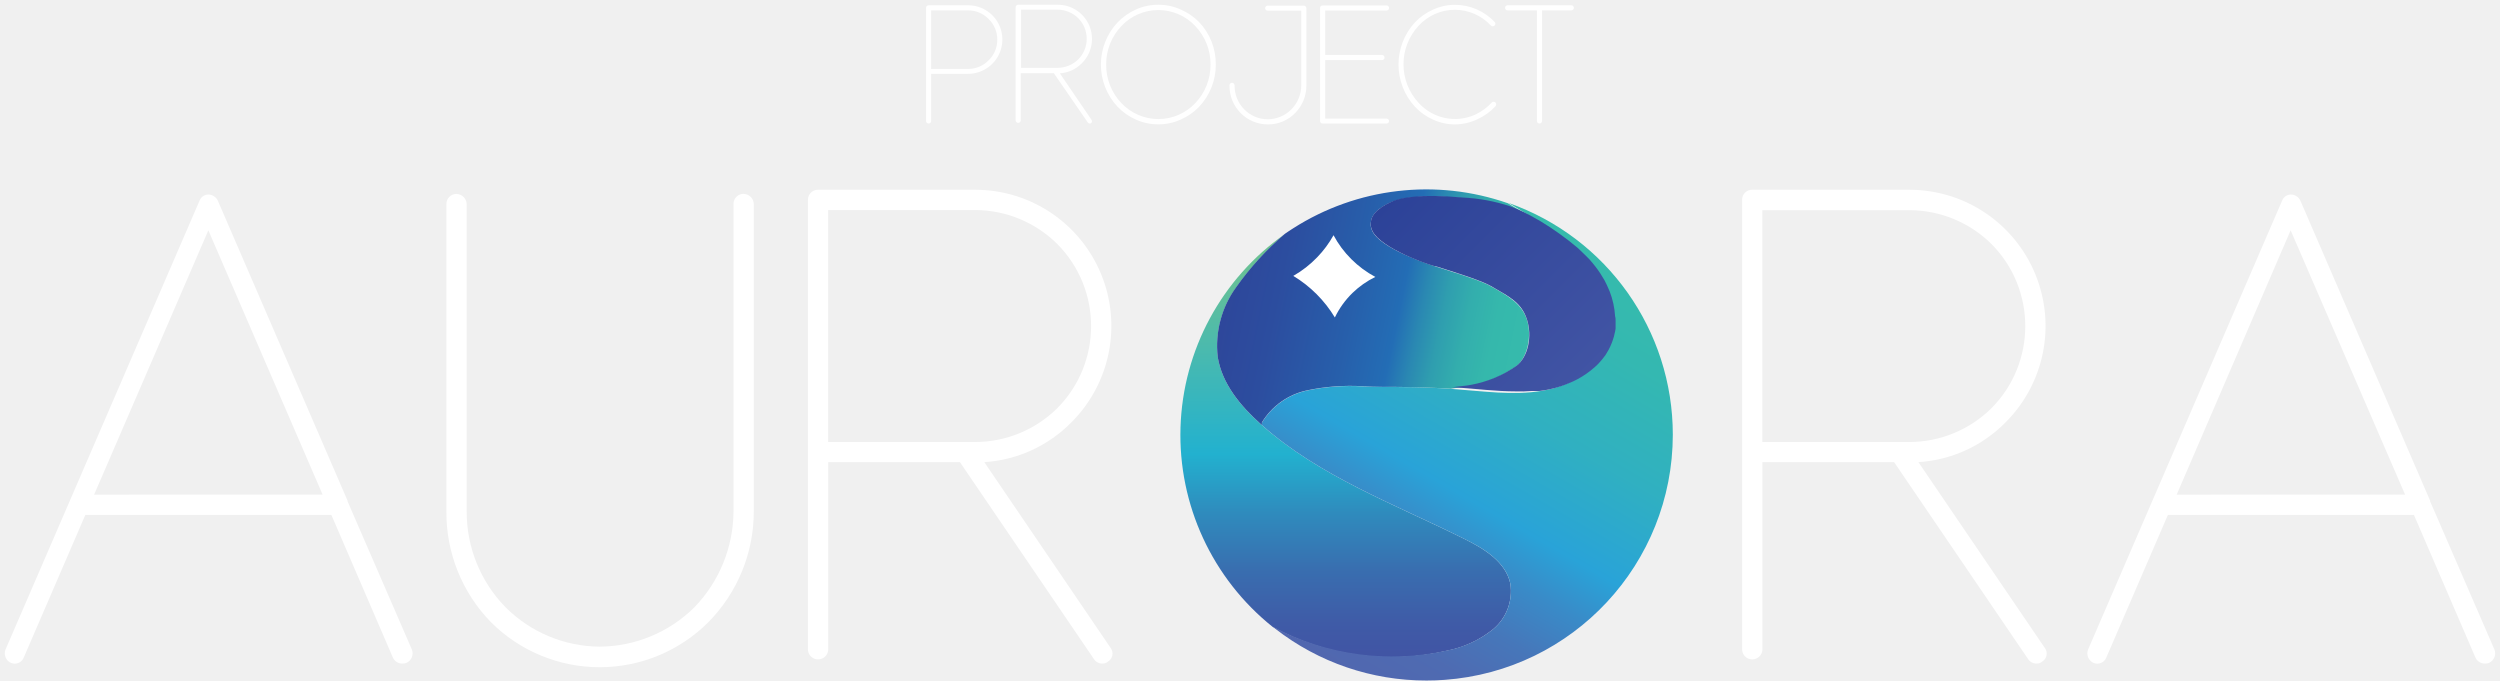
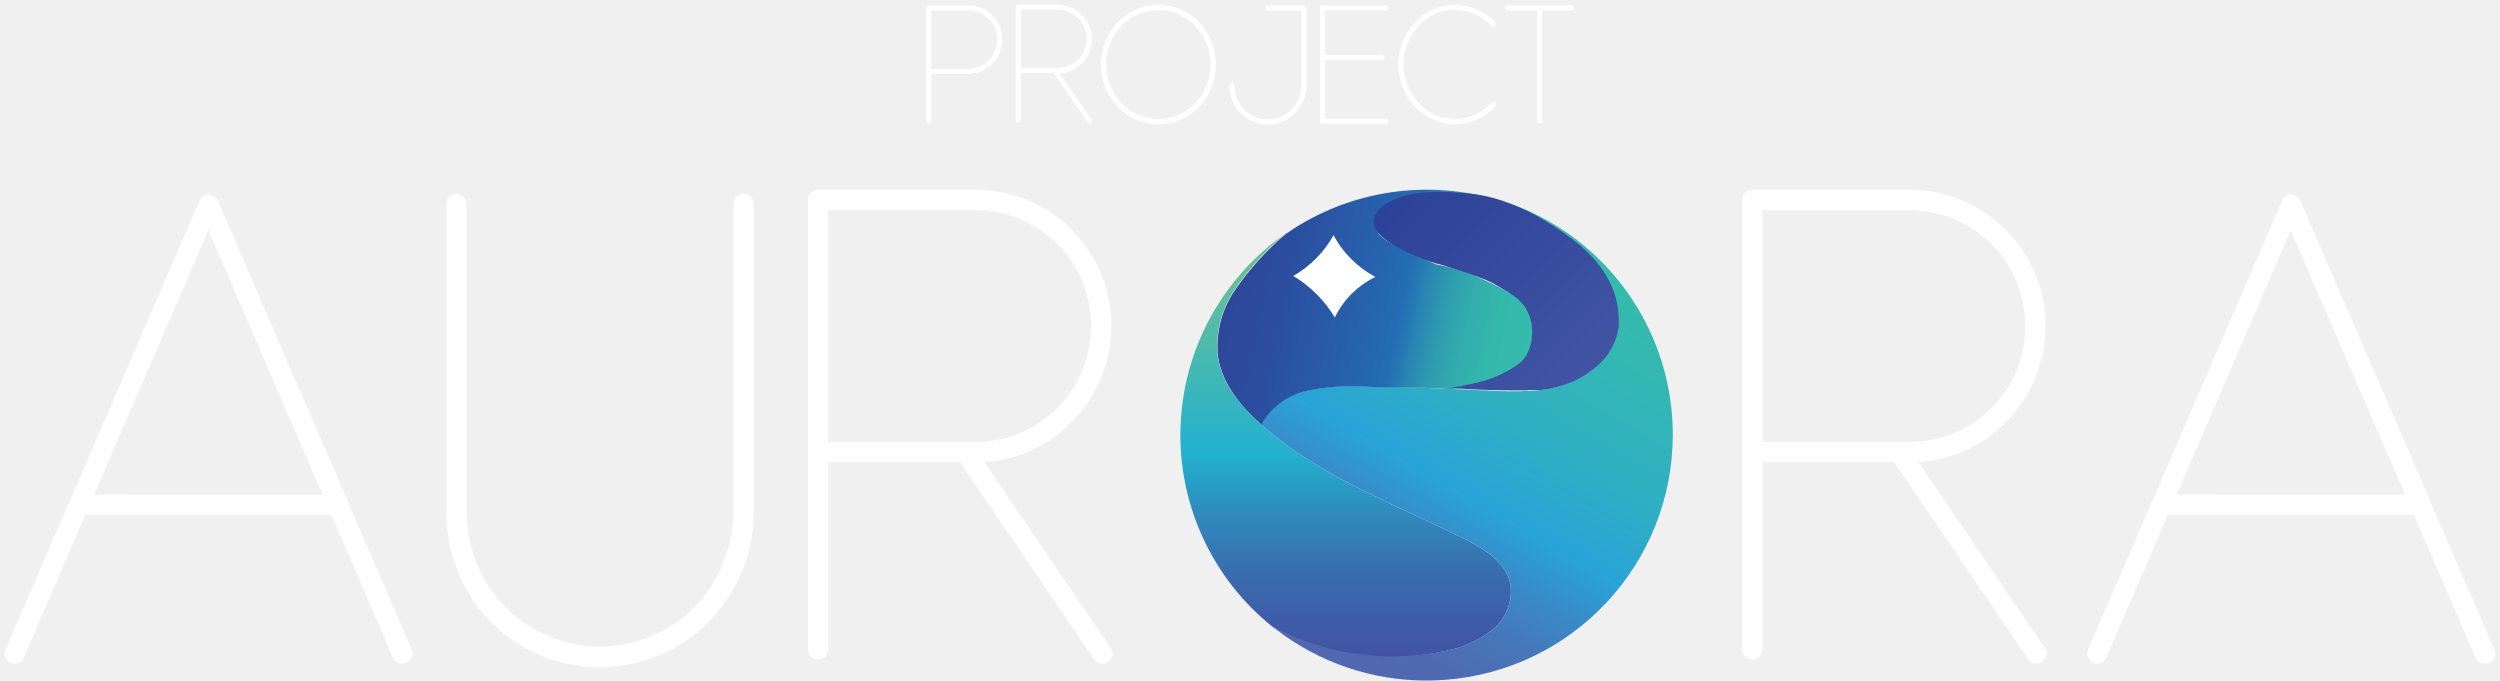
<svg xmlns="http://www.w3.org/2000/svg" id="Layer_1" data-name="Layer 1" viewBox="0 0 341.61 92.99">
  <defs>
    <style>.cls-1{fill:url(#linear-gradient);}.cls-2{fill:url(#linear-gradient-2);}.cls-3{fill:url(#linear-gradient-3);}.cls-4{fill:url(#linear-gradient-4);}.cls-5{fill:#fff;}</style>
    <linearGradient id="linear-gradient" x1="183.91" y1="31.94" x2="183.91" y2="89.78" gradientUnits="userSpaceOnUse">
      <stop offset="0" stop-color="#70c38e" />
      <stop offset="0.13" stop-color="#61bf9b" />
      <stop offset="0.38" stop-color="#39b6bc" />
      <stop offset="0.52" stop-color="#22b1cf" />
      <stop offset="0.66" stop-color="#2f8bbd" />
      <stop offset="0.8" stop-color="#396daf" />
      <stop offset="0.92" stop-color="#3f5ba7" />
      <stop offset="1" stop-color="#4154a4" />
    </linearGradient>
    <linearGradient id="linear-gradient-2" x1="183.87" y1="91.83" x2="217.49" y2="33.62" gradientUnits="userSpaceOnUse">
      <stop offset="0" stop-color="#5167af" />
      <stop offset="0.11" stop-color="#4e6bb2" />
      <stop offset="0.22" stop-color="#4677ba" />
      <stop offset="0.33" stop-color="#398bc8" />
      <stop offset="0.43" stop-color="#29a3d8" />
      <stop offset="0.63" stop-color="#30b0c1" />
      <stop offset="0.84" stop-color="#34b8b1" />
      <stop offset="1" stop-color="#36bbac" />
    </linearGradient>
-     <linearGradient id="linear-gradient-3" x1="167.08" y1="38.14" x2="209.11" y2="46.84" gradientUnits="userSpaceOnUse">
+     <linearGradient id="linear-gradient-3" x1="167.12" y1="38.17" x2="209.54" y2="46.95" gradientUnits="userSpaceOnUse">
      <stop offset="0" stop-color="#2e469a" />
      <stop offset="0.18" stop-color="#2c4d9f" />
      <stop offset="0.42" stop-color="#275fab" />
      <stop offset="0.57" stop-color="#236db5" />
      <stop offset="0.64" stop-color="#2a88b2" />
      <stop offset="0.71" stop-color="#2f9eaf" />
      <stop offset="0.79" stop-color="#33aead" />
      <stop offset="0.88" stop-color="#35b8ac" />
      <stop offset="1" stop-color="#36bbac" />
    </linearGradient>
-     <linearGradient id="linear-gradient-4" x1="190.23" y1="26.76" x2="215.76" y2="52.28" gradientUnits="userSpaceOnUse">
+     <linearGradient id="linear-gradient-4" x1="190.47" y1="26.68" x2="216" y2="52.21" gradientUnits="userSpaceOnUse">
      <stop offset="0" stop-color="#2c4298" />
      <stop offset="1" stop-color="#4154a4" />
    </linearGradient>
  </defs>
  <path class="cls-1" d="M204,86a14.47,14.47,0,0,1-6.31,2.92,33.61,33.61,0,0,1-23.79-3.26,33.56,33.56,0,0,1,1.68-53.69,39.83,39.83,0,0,0-6.67,7.31,13.62,13.62,0,0,0-2.51,9.49c.58,3.68,3.12,6.73,5.9,9.21,7.94,7.09,18.21,10.89,27.74,15.63,2.74,1.35,5.71,3.16,6.34,6.15A6.78,6.78,0,0,1,204,86Z" />
-   <path class="cls-2" d="M228.58,59.4a33.61,33.61,0,0,1-31.2,33.5c-.82.06-1.63.09-2.45.09a33.53,33.53,0,0,1-20.66-7.07l-.35-.29a34.69,34.69,0,0,0,23.77,3.26A14.48,14.48,0,0,0,204,86a6.78,6.78,0,0,0,2.38-6.24c-.62-3-3.6-4.8-6.34-6.15-9.48-4.72-19.68-8.49-27.6-15.51l0-.36a9.57,9.57,0,0,1,6.13-4.37,28.81,28.81,0,0,1,7.71-.57c1.68,0,3.37.07,5.06.09,2.41,0,4.84.09,7.25.27,4,.28,8.14.92,12.14.24s8-3,9.36-6.85c1.19-3.4,0-7.28-2.25-10.11s-5.33-4.83-8.41-6.7l-3.28-2A33.55,33.55,0,0,1,228.58,59.4Z" />
-   <path class="cls-3" d="M187.44,29.84a2.65,2.65,0,0,0-.14,1,2.62,2.62,0,0,0,.44,1.11c1.69,2.37,8.23,4.4,8.23,4.4,6.06,1.89,7,2.35,7.86,2.83,2.26,1.27,4.13,2.33,4.82,4.51s.11,5.24-1.59,6.46a17.53,17.53,0,0,1-6.26,2.64c-.75.17-1.77.18-2.56.33-2.3-.16-4.61-.2-6.91-.25-1.7,0-3.38,0-5.07-.09a28.76,28.76,0,0,0-7.7.57,9.55,9.55,0,0,0-6.13,4.37l0,.36a1.49,1.49,0,0,0-.14-.12c-2.78-2.48-5.32-5.53-5.9-9.21a13.62,13.62,0,0,1,2.51-9.49,39.83,39.83,0,0,1,6.67-7.31l0,0c.37-.25.74-.51,1.13-.75a33.79,33.79,0,0,1,29.34-3.43l3.31,2,.76.47-.47-.27a23.11,23.11,0,0,0-3.56-1.71,24.67,24.67,0,0,0-6.48-1.2c-6.07-.56-8.36.15-9.17.45C190.5,27.45,188,28.33,187.44,29.84Z" />
-   <path class="cls-4" d="M220.76,43.74a5.15,5.15,0,0,1,0,.55v0a2.33,2.33,0,0,1,0,.38c0,.09,0,.16,0,.24l-.06.36-.06.24a3,3,0,0,1-.1.45c-.09.32-.19.61-.28.85a5.84,5.84,0,0,1-.23.54,4.35,4.35,0,0,1-.22.44.39.39,0,0,1-.08.14c-.11.2-.23.38-.34.57l0,0c-.14.2-.28.39-.44.58s-.32.37-.48.55-.35.35-.53.51l0,0a5.73,5.73,0,0,1-.52.44.79.79,0,0,1-.15.12,12.31,12.31,0,0,1-2.36,1.44c-.28.13-.57.25-.86.36l-.34.13-.42.15-.71.21-.6.15c-.3.07-.62.14-.94.19l-.71.1-.32,0-.27,0h-.12l-.38,0c-.31,0-.62.05-.95.05a.25.25,0,0,1-.15,0l-1,0c-2.75,0-5.5-.36-8.25-.55-.11,0-.39,0-.5,0,.79-.15,1.94-.19,2.7-.36A15.92,15.92,0,0,0,207.2,50c1.62-1.23,2.19-4.06,1.45-6.35s-2.4-3.1-4.62-4.39c-.84-.49-1.79-1-7.85-2.88-.08.13-6.49-2-8.34-4.33a2.66,2.66,0,0,1-.53-1.18,2.35,2.35,0,0,1,.19-1.2c.69-1.46,3.13-2.3,3.13-2.3.81-.29,3.18-.93,9.26-.38a24.42,24.42,0,0,1,6.47,1.2,22.67,22.67,0,0,1,3.56,1.71c.16.08.31.17.48.27l.12.07a39.92,39.92,0,0,1,5,3.58l.17.15.93.9.47.47.08.08c.28.32.56.65.83,1a15.15,15.15,0,0,1,1.24,1.87q.18.33.33.66l0,0a5.06,5.06,0,0,1,.23.52c.06.12.1.25.16.37a11.11,11.11,0,0,1,.73,3.35h0C220.76,43.4,220.76,43.57,220.76,43.74Z" />
+   <path class="cls-2" d="M228.58,59.4a33.61,33.61,0,0,1-31.2,33.5c-.82.06-1.63.09-2.45.09a33.53,33.53,0,0,1-20.66-7.07l-.35-.29a34.69,34.69,0,0,0,23.77,3.26A14.48,14.48,0,0,0,204,86a6.78,6.78,0,0,0,2.38-6.24c-.62-3-3.6-4.8-6.34-6.15-9.48-4.72-19.68-8.49-27.6-15.51l0-.36a9.57,9.57,0,0,1,6.13-4.37,28.81,28.81,0,0,1,7.71-.57c1.68,0,3.37.07,5.06.09,2.41,0,4.83.21,7.25.27,4,.1,8,.58,12.06.11s8.11-2.89,9.44-6.72c1.19-3.4,0-7.28-2.25-10.11s-5.33-4.83-8.41-6.7l-3.28-2A33.55,33.55,0,0,1,228.58,59.4Z" />
+   <path class="cls-3" d="M187.82,30c-.18.51,0,.71,0,.71s0,.16.12.38a4.83,4.83,0,0,0,.41.79c.67,1,3,2,3,2,1.64.69,3.23,1.52,4.86,2.24a28.12,28.12,0,0,1,4.62,1.29,34.86,34.86,0,0,1,3.46,1.56c3,1.47,3.59,2,4,2.58a5.42,5.42,0,0,1,.92,2.2c.47,2.2.21,5.36-1.89,6.6a23.07,23.07,0,0,1-6.46,2.49c-.76.18-1.77.18-2.56.33-2.3-.15-4.61-.2-6.91-.25-1.7,0-3.38,0-5.07-.09a28.73,28.73,0,0,0-7.7.57,9.55,9.55,0,0,0-6.13,4.37l0,.36-.14-.12c-2.78-2.47-5.32-5.53-5.9-9.21A13.53,13.53,0,0,1,169,39.29,39.57,39.57,0,0,1,175.65,32s0,0,0,0l1.13-.76a33.81,33.81,0,0,1,29.35-3.43l3.31,2c.25.16.51.31.76.48l-.47-.28a24.07,24.07,0,0,0-3.56-1.71,24.67,24.67,0,0,0-6.48-1.2c-6.07-.55-8.36.16-9.17.45C190.55,27.48,188.38,28.46,187.82,30Z" />
+   <path class="cls-4" d="M221.19,43.48a5.15,5.15,0,0,1,0,.55v0c0,.13,0,.26,0,.39a1.79,1.79,0,0,1,0,.23c0,.12,0,.25-.07.36a1.44,1.44,0,0,1-.05.24c0,.16-.06.31-.1.45-.09.32-.19.61-.28.85s-.16.39-.23.54a4.81,4.81,0,0,1-.22.45l-.08.13c-.11.2-.23.39-.35.58h0c-.13.2-.28.4-.43.59l-.49.54c-.17.18-.34.35-.52.51l0,0c-.17.16-.34.3-.52.45a1.53,1.53,0,0,1-.16.11A12.55,12.55,0,0,1,215.2,52c-.29.13-.57.26-.86.37l-.35.12c-.13.06-.28.1-.42.15l-.71.21-.6.15a9.19,9.19,0,0,1-.94.19,7.14,7.14,0,0,1-.71.1l-.32,0-.27,0-.12,0-.37,0q-.47,0-1,.06h-1.11c-2.74,0-5.52-.08-8.27-.27l-.95-.06c.79-.15,2.41-.46,3.17-.63a16,16,0,0,0,6.22-2.71c1.61-1.22,2.19-4.06,1.45-6.34s-2.4-3.11-4.63-4.4c-.84-.49-1.78-1-7.85-2.88-.08.13-6.48-2-8.33-4.33a2.66,2.66,0,0,1-.53-1.18,2.36,2.36,0,0,1,.19-1.2c.69-1.46,3.13-2.3,3.13-2.3.81-.29,3.07-1.21,9.14-.66A20.85,20.85,0,0,1,206.79,28a24.07,24.07,0,0,1,3.56,1.71l.47.28a.27.27,0,0,1,.12.06A39.31,39.31,0,0,1,216,33.59c0,.06.11.1.16.15.31.3.63.59.94.9l.46.47.09.08c.28.32.56.65.82,1a13.78,13.78,0,0,1,1.24,1.87c.12.22.23.44.34.67a0,0,0,0,1,0,0l.23.52.15.37a11.19,11.19,0,0,1,.74,3.35h0C221.19,43.15,221.19,43.31,221.19,43.48Z" />
  <path class="cls-5" d="M187.93,37.84a12.1,12.1,0,0,0-3.1,2.17,11.86,11.86,0,0,0-2.43,3.37,16.76,16.76,0,0,0-5.68-5.68A14.47,14.47,0,0,0,180,35.14a14.27,14.27,0,0,0,2.22-3,13.65,13.65,0,0,0,2.43,3.27A13.89,13.89,0,0,0,187.93,37.84Z" />
  <path class="cls-5" d="M55.53,90.58a1.22,1.22,0,0,1-.56.09,1.39,1.39,0,0,1-1.29-.83l-8.4-19.48H11.66L3.25,89.84a1.32,1.32,0,0,1-1.75.74,1.42,1.42,0,0,1-.74-1.84L27.27,27.41a1.3,1.3,0,0,1,1.2-.83,1.46,1.46,0,0,1,1.29.83l17.73,41v.09l8.78,20.23A1.42,1.42,0,0,1,55.53,90.58Zm-11.45-23L28.47,31.47,12.86,67.59Z" />
  <path class="cls-5" d="M103,27.87v42A21.5,21.5,0,0,1,96.81,85a21,21,0,0,1-29.74,0A21.41,21.41,0,0,1,61,69.89v-42a1.36,1.36,0,0,1,1.38-1.39,1.43,1.43,0,0,1,1.39,1.39v42A18.63,18.63,0,0,0,69.1,83a18.35,18.35,0,0,0,12.84,5.36A18.54,18.54,0,0,0,94.87,83a19,19,0,0,0,5.36-13.12v-42a1.36,1.36,0,0,1,1.39-1.39A1.43,1.43,0,0,1,103,27.87Z" />
  <path class="cls-5" d="M151.4,90.4a1.07,1.07,0,0,1-.74.27,1.34,1.34,0,0,1-1.2-.64L131.17,63.15h-18V88.83a1.39,1.39,0,0,1-2.77,0V27.32a1.36,1.36,0,0,1,1.38-1.39H133.3A18.61,18.61,0,0,1,146.41,57.7a18.32,18.32,0,0,1-11.91,5.45l17.27,25.4A1.27,1.27,0,0,1,151.4,90.4Zm-38.24-30H133.3a16,16,0,0,0,11.17-4.62,15.93,15.93,0,0,0,0-22.44A16,16,0,0,0,133.3,28.7H113.16Z" />
  <path class="cls-5" d="M279.05,90.4a1.07,1.07,0,0,1-.74.27,1.34,1.34,0,0,1-1.2-.64L258.82,63.15h-18V88.83a1.39,1.39,0,0,1-2.77,0V27.32a1.35,1.35,0,0,1,1.38-1.39h21.52A18.61,18.61,0,0,1,274.06,57.7a18.32,18.32,0,0,1-11.92,5.45l17.28,25.4A1.27,1.27,0,0,1,279.05,90.4Zm-38.24-30h20.13a16,16,0,0,0,11.18-4.62,15.93,15.93,0,0,0,0-22.44,16,16,0,0,0-11.18-4.62H240.81Z" />
  <path class="cls-5" d="M340.1,90.58a1.22,1.22,0,0,1-.56.09,1.39,1.39,0,0,1-1.29-.83l-8.4-19.48H296.23l-8.41,19.48a1.32,1.32,0,0,1-1.75.74,1.42,1.42,0,0,1-.74-1.84l26.51-61.33a1.3,1.3,0,0,1,1.2-.83,1.46,1.46,0,0,1,1.29.83l17.73,41v.09l8.78,20.23A1.42,1.42,0,0,1,340.1,90.58Zm-11.46-23L313,31.47,297.43,67.59Z" />
  <path class="cls-5" d="M135.6,2.09a4.69,4.69,0,0,1-3.31,8h-5.06v6.44a.33.33,0,0,1-.34.35.35.35,0,0,1-.35-.35V1.07a.35.35,0,0,1,.35-.35h5.4A4.69,4.69,0,0,1,135.6,2.09Zm.67,3.31a3.85,3.85,0,0,0-1.18-2.8,3.85,3.85,0,0,0-2.8-1.18h-5.06v8h5.06a3.89,3.89,0,0,0,2.8-1.18A3.85,3.85,0,0,0,136.27,5.4Z" />
  <path class="cls-5" d="M149.11,16.81a.27.27,0,0,1-.18.07.34.34,0,0,1-.3-.16L144,10h-4.52v6.44a.34.34,0,0,1-.35.35.35.35,0,0,1-.35-.35V1a.35.35,0,0,1,.35-.35h5.4a4.67,4.67,0,0,1,3.29,8,4.6,4.6,0,0,1-3,1.37l4.34,6.37A.32.32,0,0,1,149.11,16.81Zm-9.59-7.54h5a4.05,4.05,0,0,0,2.81-1.15,4,4,0,0,0,0-5.64,4.06,4.06,0,0,0-2.81-1.16h-5Z" />
  <path class="cls-5" d="M166.13,8.83a8.3,8.3,0,0,1-2.3,5.78,7.73,7.73,0,0,1-2.5,1.73,7.25,7.25,0,0,1-3.06.65,7.41,7.41,0,0,1-3.06-.65,7.87,7.87,0,0,1-2.48-1.73,8.43,8.43,0,0,1,0-11.57,8.07,8.07,0,0,1,2.48-1.74,7.41,7.41,0,0,1,3.06-.65,7.25,7.25,0,0,1,3.06.65A7.92,7.92,0,0,1,163.83,3,8.27,8.27,0,0,1,166.13,8.83Zm-.72,0a7.52,7.52,0,0,0-2.09-5.28,6.92,6.92,0,0,0-10.08,0,7.57,7.57,0,0,0-2.09,5.28,7.56,7.56,0,0,0,2.09,5.27,6.94,6.94,0,0,0,10.08,0A7.52,7.52,0,0,0,165.41,8.83Z" />
  <path class="cls-5" d="M173.24,17a5.21,5.21,0,0,1-3.73-1.57A5.27,5.27,0,0,1,168,11.66a.35.35,0,0,1,.35-.35.37.37,0,0,1,.35.35A4.57,4.57,0,0,0,170,14.93a4.51,4.51,0,0,0,3.22,1.37,4.56,4.56,0,0,0,3.25-1.37,4.66,4.66,0,0,0,1.34-3.27V1.46h-4.59a.36.36,0,0,1-.35-.34.36.36,0,0,1,.35-.35h4.94a.36.36,0,0,1,.35.35V11.66A5.3,5.3,0,0,1,177,15.42,5.14,5.14,0,0,1,173.24,17Z" />
  <path class="cls-5" d="M189.81,16.53a.35.35,0,0,1-.34.35h-8.74a.34.34,0,0,1-.35-.35V1.09a.32.32,0,0,1,.35-.34h8.74a.33.33,0,0,1,.34.34.35.35,0,0,1-.34.35h-8.39V7.51h7.76a.36.36,0,0,1,.35.35.34.34,0,0,1-.35.35h-7.76v8h8.39A.35.35,0,0,1,189.81,16.53Z" />
  <path class="cls-5" d="M198.83,17a7.12,7.12,0,0,1-3-.65,7.5,7.5,0,0,1-2.48-1.76,8.52,8.52,0,0,1,0-11.54,7.74,7.74,0,0,1,2.48-1.74,7.12,7.12,0,0,1,3-.65A7.45,7.45,0,0,1,204.23,3a.34.34,0,0,1,0,.49.36.36,0,0,1-.51,0,6.71,6.71,0,0,0-9.85,0,7.75,7.75,0,0,0,0,10.59,6.7,6.7,0,0,0,7.72,1.58,7.31,7.31,0,0,0,2.25-1.65.36.36,0,0,1,.51,0,.38.38,0,0,1,0,.51,7.87,7.87,0,0,1-2.48,1.78A7.33,7.33,0,0,1,198.83,17Z" />
  <path class="cls-5" d="M215.06,1.07a.36.36,0,0,1-.35.35h-4V16.53a.34.34,0,0,1-.35.35.35.35,0,0,1-.35-.35V1.42h-4a.34.34,0,0,1-.35-.35A.34.34,0,0,1,206,.72h8.74A.36.36,0,0,1,215.06,1.07Z" />
</svg>
